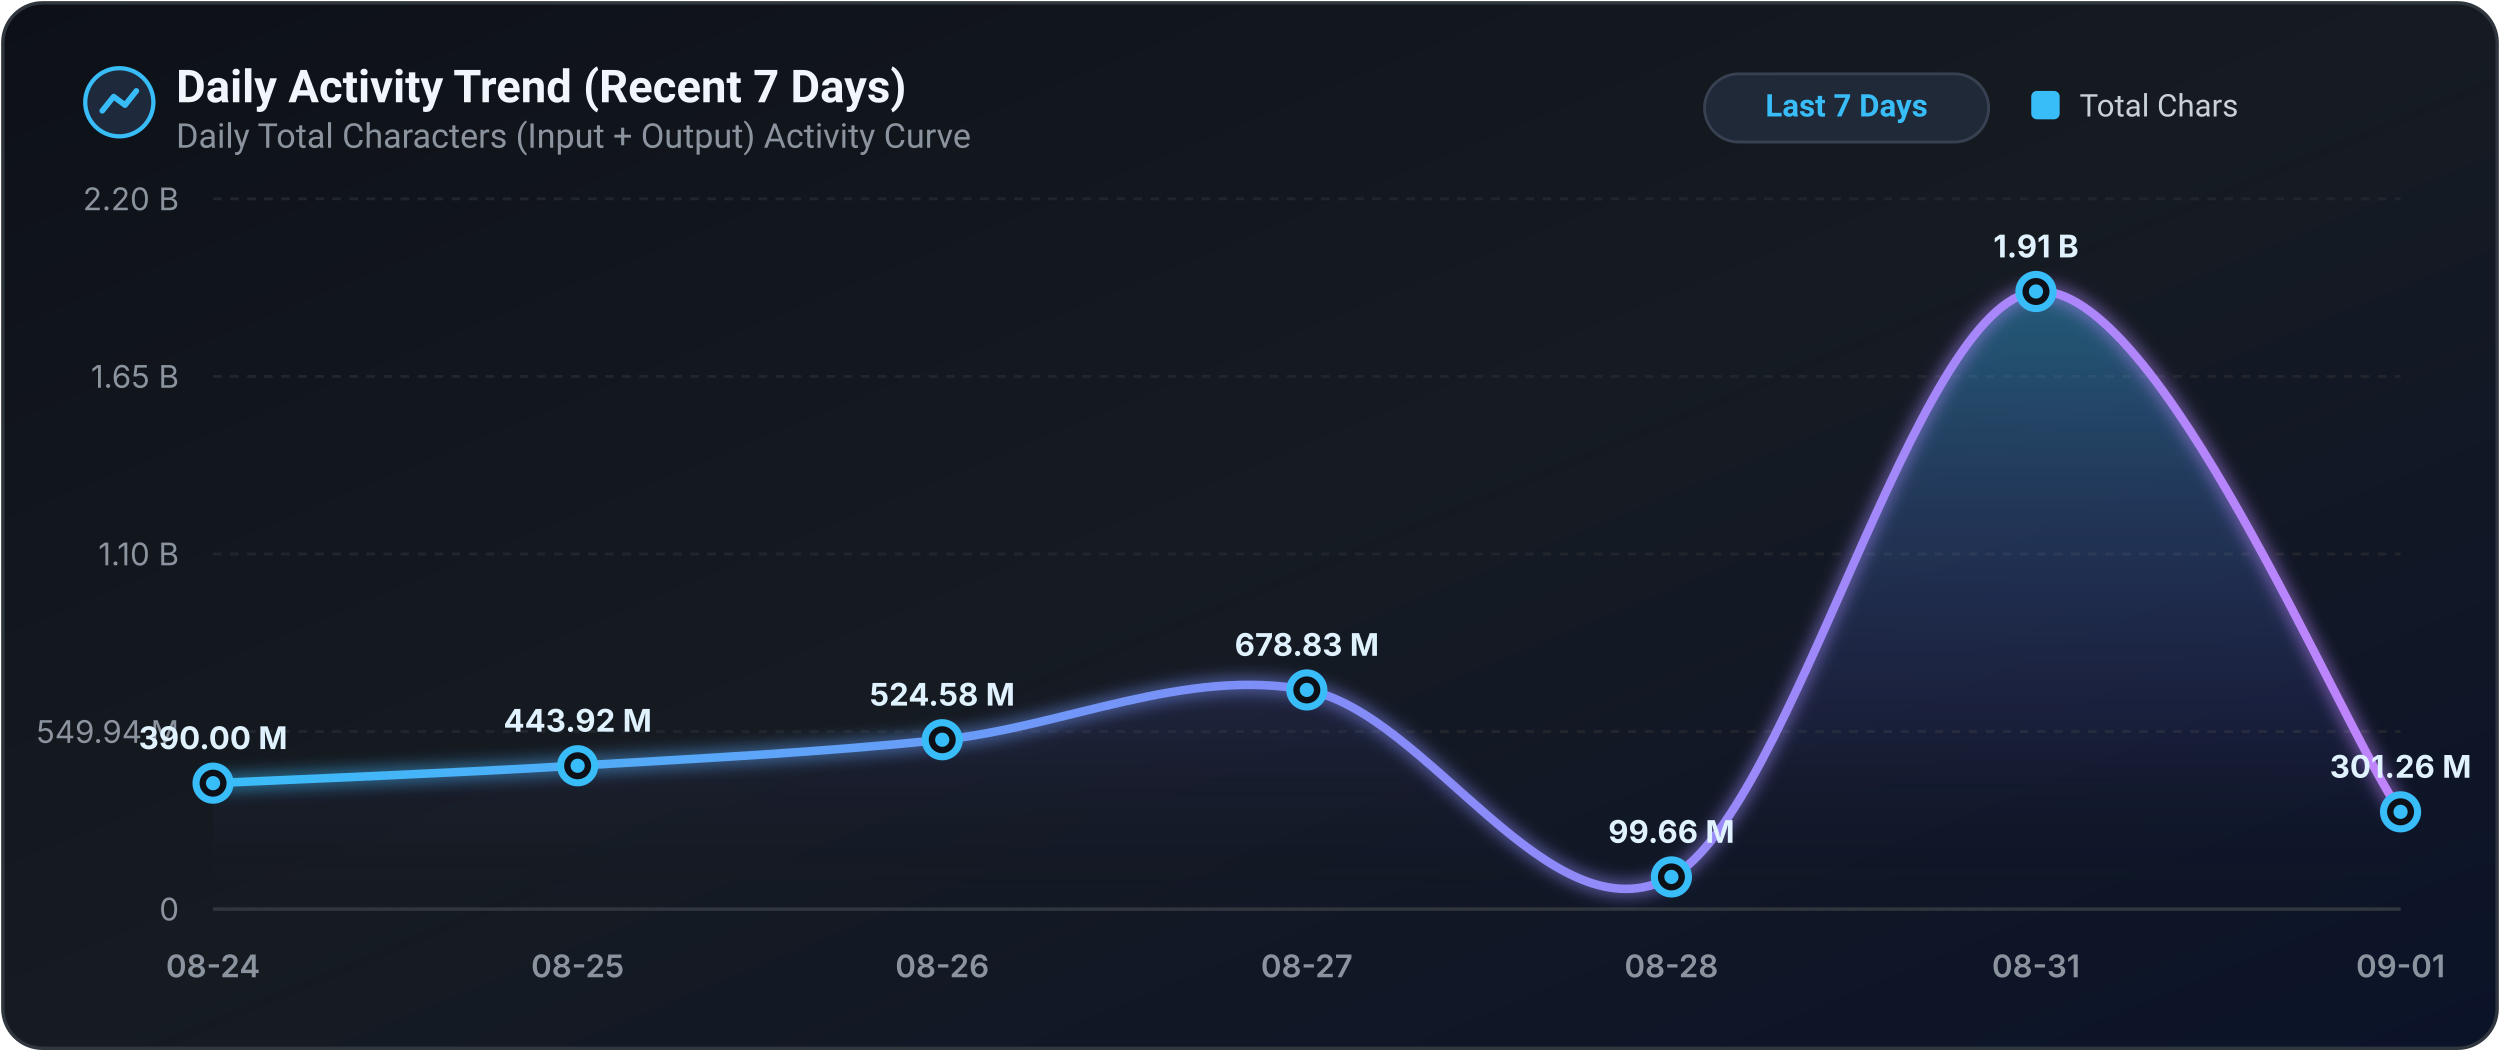
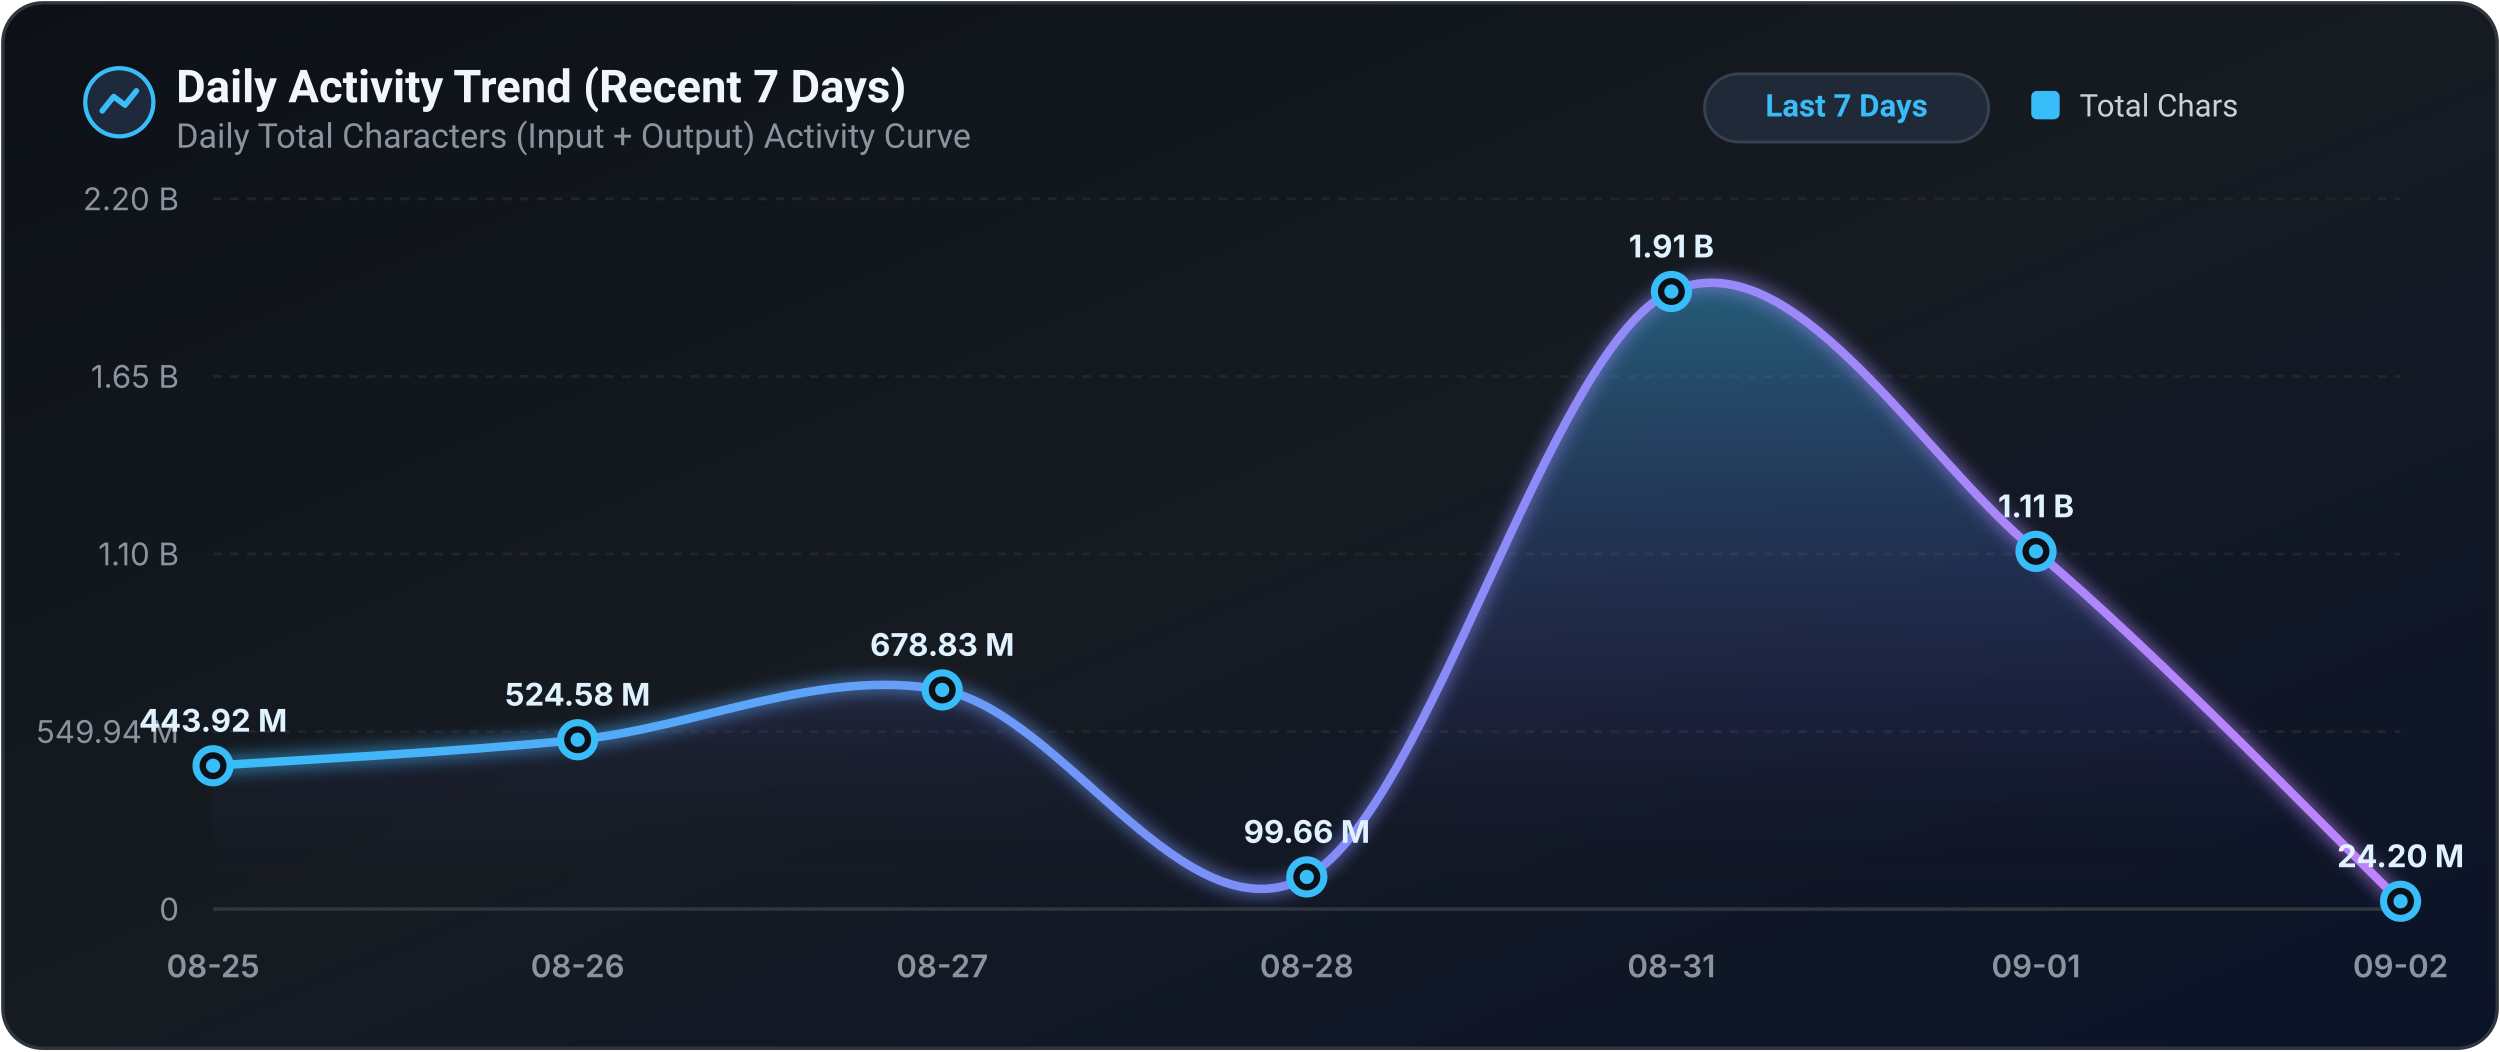
<svg xmlns="http://www.w3.org/2000/svg" viewBox="0 0 880 370" width="100%" height="100%">
  <defs>
    <linearGradient id="trendBg" x1="0%" y1="0%" x2="100%" y2="100%">
      <stop offset="0%" stop-color="#0d1117" />
      <stop offset="50%" stop-color="#161b22" />
      <stop offset="100%" stop-color="#0b1329" />
    </linearGradient>
    <linearGradient id="areaFill" x1="0%" y1="0%" x2="0%" y2="100%">
      <stop offset="0%" stop-color="#38bdf8" stop-opacity="0.4" />
      <stop offset="70%" stop-color="#6366f1" stop-opacity="0.1" />
      <stop offset="100%" stop-color="#0d1117" stop-opacity="0" />
    </linearGradient>
    <linearGradient id="lineGrad" x1="0%" y1="0%" x2="100%" y2="0%">
      <stop offset="0%" stop-color="#38bdf8" />
      <stop offset="50%" stop-color="#818cf8" />
      <stop offset="100%" stop-color="#c084fc" />
    </linearGradient>
    <filter id="lineGlow" x="-20%" y="-20%" width="140%" height="140%">
      <feGaussianBlur stdDeviation="3" result="blur" />
      <feComposite in="SourceGraphic" in2="blur" operator="over" />
    </filter>
  </defs>
  <style>
    .chart-title { font-family: -apple-system, BlinkMacSystemFont, 'Segoe UI', Roboto, sans-serif; font-size: 16px; font-weight: 700; fill: #f0f6fc; }
    .chart-sub { font-family: -apple-system, BlinkMacSystemFont, 'Segoe UI', Roboto, sans-serif; font-size: 12px; fill: #8b949e; }
    .legend-text { font-family: -apple-system, BlinkMacSystemFont, 'Segoe UI', Roboto, sans-serif; font-size: 11px; fill: #c9d1d9; }
    .pill-badge { font-family: -apple-system, BlinkMacSystemFont, 'Segoe UI', Roboto, sans-serif; font-size: 11px; font-weight: 600; fill: #38bdf8; }
  </style>
  <rect x="1" y="1" width="878" height="368" rx="14" fill="url(#trendBg)" stroke="#30363d" stroke-width="1.2" />
  <g transform="translate(30, 24)">
    <circle cx="12" cy="12" r="12" fill="#1e293b" stroke="#38bdf8" stroke-width="1.5" />
    <path d="M 6 15 L 10 10 L 14 13 L 18 8" fill="none" stroke="#38bdf8" stroke-width="2" stroke-linecap="round" stroke-linejoin="round" />
    <text x="32" y="12" class="chart-title">Daily Activity Trend (Recent 7 Days)</text>
    <text x="32" y="28" class="chart-sub">Daily Total Characters (Input + Output) Activity Curve</text>
  </g>
  <g transform="translate(600, 24)">
    <rect x="0" y="2" width="100" height="24" rx="12" fill="#1f2937" stroke="#374151" stroke-width="1" />
    <text x="50" y="17" text-anchor="middle" class="pill-badge">Last 7 Days</text>
    <rect x="115" y="8" width="10" height="10" rx="2" fill="#38bdf8" />
    <text x="132" y="17" class="legend-text">Total Chars</text>
  </g>
  <line x1="75" y1="320" x2="845" y2="320" stroke="#21262d" stroke-dasharray="3,3" stroke-width="1" />
  <text x="63" y="324" text-anchor="end" font-size="11" fill="#8b949e" font-family="-apple-system, sans-serif">0</text>
  <line x1="75" y1="257.5" x2="845" y2="257.5" stroke="#21262d" stroke-dasharray="3,3" stroke-width="1" />
  <text x="63" y="261.5" text-anchor="end" font-size="11" fill="#8b949e" font-family="-apple-system, sans-serif">549.94 M</text>
  <line x1="75" y1="195" x2="845" y2="195" stroke="#21262d" stroke-dasharray="3,3" stroke-width="1" />
  <text x="63" y="199" text-anchor="end" font-size="11" fill="#8b949e" font-family="-apple-system, sans-serif">1.10 B</text>
  <line x1="75" y1="132.5" x2="845" y2="132.5" stroke="#21262d" stroke-dasharray="3,3" stroke-width="1" />
  <text x="63" y="136.5" text-anchor="end" font-size="11" fill="#8b949e" font-family="-apple-system, sans-serif">1.65 B</text>
  <line x1="75" y1="70" x2="845" y2="70" stroke="#21262d" stroke-dasharray="3,3" stroke-width="1" />
  <text x="63" y="74" text-anchor="end" font-size="11" fill="#8b949e" font-family="-apple-system, sans-serif">2.20 B</text>
  <line x1="75" y1="320" x2="845" y2="320" stroke="#30363d" stroke-width="1.2" />
-   <path d="M 75 275.677 C 96.4 274.7, 160.6 272.1, 203.3 269.5 C 246.1 267.0, 288.9 264.8, 331.7 260.4 C 374.4 255.9, 417.2 234.8, 460.0 242.9 C 502.8 250.9, 545.6 332.0, 588.3 308.7 C 631.1 285.3, 673.9 106.4, 716.7 102.6 C 759.4 98.8, 823.6 255.2, 845.0 285.8 L 845 320 L 75 320 Z" fill="url(#areaFill)" />
-   <path d="M 75 275.677 C 96.4 274.7, 160.6 272.1, 203.3 269.5 C 246.1 267.0, 288.9 264.8, 331.7 260.4 C 374.4 255.9, 417.2 234.8, 460.0 242.9 C 502.8 250.9, 545.6 332.0, 588.3 308.7 C 631.1 285.3, 673.9 106.4, 716.7 102.6 C 759.4 98.8, 823.6 255.2, 845.0 285.8" fill="none" stroke="url(#lineGrad)" stroke-width="3" stroke-linecap="round" stroke-linejoin="round" filter="url(#lineGlow)" />
+   <path d="M 75 269.549 C 96.4 268.0, 160.6 264.8, 203.3 260.4 C 246.1 255.9, 288.9 234.8, 331.7 242.9 C 374.4 250.9, 417.2 332.0, 460.0 308.7 C 502.8 285.3, 545.6 121.7, 588.3 102.6 C 631.1 83.5, 673.9 158.3, 716.7 194.1 C 759.4 229.9, 823.6 296.7, 845.0 317.3 L 845 320 L 75 320 Z" fill="url(#areaFill)" />
+   <path d="M 75 269.549 C 96.4 268.0, 160.6 264.8, 203.3 260.4 C 246.1 255.9, 288.9 234.8, 331.7 242.9 C 374.4 250.9, 417.2 332.0, 460.0 308.7 C 502.8 285.3, 545.6 121.7, 588.3 102.6 C 631.1 83.5, 673.9 158.3, 716.7 194.1 C 759.4 229.9, 823.6 296.7, 845.0 317.3" fill="none" stroke="url(#lineGrad)" stroke-width="3" stroke-linecap="round" stroke-linejoin="round" filter="url(#lineGlow)" />
  <g class="data-point">
-     <circle cx="75" cy="275.677" r="6" fill="#0d1117" stroke="#38bdf8" stroke-width="2.5" />
-     <circle cx="75" cy="275.677" r="2.5" fill="#38bdf8" />
-     <text x="75" y="263.677" text-anchor="middle" font-size="11" font-weight="700" fill="#e0f2fe" font-family="-apple-system, sans-serif">390.00 M</text>
+     <circle cx="75" cy="269.549" r="6" fill="#0d1117" stroke="#38bdf8" stroke-width="2.5" />
+     <circle cx="75" cy="269.549" r="2.5" fill="#38bdf8" />
+     <text x="75" y="257.549" text-anchor="middle" font-size="11" font-weight="700" fill="#e0f2fe" font-family="-apple-system, sans-serif">443.92 M</text>
  </g>
  <g class="data-point">
-     <circle cx="203.333" cy="269.549" r="6" fill="#0d1117" stroke="#38bdf8" stroke-width="2.5" />
-     <circle cx="203.333" cy="269.549" r="2.5" fill="#38bdf8" />
-     <text x="203.333" y="257.549" text-anchor="middle" font-size="11" font-weight="700" fill="#e0f2fe" font-family="-apple-system, sans-serif">443.92 M</text>
+     <circle cx="203.333" cy="260.382" r="6" fill="#0d1117" stroke="#38bdf8" stroke-width="2.5" />
+     <circle cx="203.333" cy="260.382" r="2.5" fill="#38bdf8" />
+     <text x="203.333" y="248.382" text-anchor="middle" font-size="11" font-weight="700" fill="#e0f2fe" font-family="-apple-system, sans-serif">524.58 M</text>
  </g>
  <g class="data-point">
-     <circle cx="331.667" cy="260.382" r="6" fill="#0d1117" stroke="#38bdf8" stroke-width="2.5" />
-     <circle cx="331.667" cy="260.382" r="2.5" fill="#38bdf8" />
-     <text x="331.667" y="248.382" text-anchor="middle" font-size="11" font-weight="700" fill="#e0f2fe" font-family="-apple-system, sans-serif">524.58 M</text>
+     <circle cx="331.667" cy="242.852" r="6" fill="#0d1117" stroke="#38bdf8" stroke-width="2.5" />
+     <circle cx="331.667" cy="242.852" r="2.5" fill="#38bdf8" />
+     <text x="331.667" y="230.852" text-anchor="middle" font-size="11" font-weight="700" fill="#e0f2fe" font-family="-apple-system, sans-serif">678.83 M</text>
  </g>
  <g class="data-point">
-     <circle cx="460" cy="242.852" r="6" fill="#0d1117" stroke="#38bdf8" stroke-width="2.5" />
-     <circle cx="460" cy="242.852" r="2.5" fill="#38bdf8" />
-     <text x="460" y="230.852" text-anchor="middle" font-size="11" font-weight="700" fill="#e0f2fe" font-family="-apple-system, sans-serif">678.83 M</text>
+     <circle cx="460" cy="308.674" r="6" fill="#0d1117" stroke="#38bdf8" stroke-width="2.5" />
+     <circle cx="460" cy="308.674" r="2.5" fill="#38bdf8" />
+     <text x="460" y="296.674" text-anchor="middle" font-size="11" font-weight="700" fill="#e0f2fe" font-family="-apple-system, sans-serif">99.66 M</text>
  </g>
  <g class="data-point">
-     <circle cx="588.333" cy="308.674" r="6" fill="#0d1117" stroke="#38bdf8" stroke-width="2.5" />
-     <circle cx="588.333" cy="308.674" r="2.5" fill="#38bdf8" />
-     <text x="588.333" y="296.674" text-anchor="middle" font-size="11" font-weight="700" fill="#e0f2fe" font-family="-apple-system, sans-serif">99.66 M</text>
+     <circle cx="588.333" cy="102.609" r="6" fill="#0d1117" stroke="#38bdf8" stroke-width="2.5" />
+     <circle cx="588.333" cy="102.609" r="2.5" fill="#38bdf8" />
+     <text x="588.333" y="90.609" text-anchor="middle" font-size="11" font-weight="700" fill="#e0f2fe" font-family="-apple-system, sans-serif">1.91 B</text>
  </g>
  <g class="data-point">
-     <circle cx="716.667" cy="102.609" r="6" fill="#0d1117" stroke="#38bdf8" stroke-width="2.5" />
-     <circle cx="716.667" cy="102.609" r="2.5" fill="#38bdf8" />
-     <text x="716.667" y="90.609" text-anchor="middle" font-size="11" font-weight="700" fill="#e0f2fe" font-family="-apple-system, sans-serif">1.91 B</text>
+     <circle cx="716.667" cy="194.085" r="6" fill="#0d1117" stroke="#38bdf8" stroke-width="2.5" />
+     <circle cx="716.667" cy="194.085" r="2.5" fill="#38bdf8" />
+     <text x="716.667" y="182.085" text-anchor="middle" font-size="11" font-weight="700" fill="#e0f2fe" font-family="-apple-system, sans-serif">1.11 B</text>
  </g>
  <g class="data-point">
-     <circle cx="845" cy="285.763" r="6" fill="#0d1117" stroke="#38bdf8" stroke-width="2.5" />
-     <circle cx="845" cy="285.763" r="2.5" fill="#38bdf8" />
-     <text x="845" y="273.763" text-anchor="middle" font-size="11" font-weight="700" fill="#e0f2fe" font-family="-apple-system, sans-serif">301.26 M</text>
+     <circle cx="845" cy="317.25" r="6" fill="#0d1117" stroke="#38bdf8" stroke-width="2.5" />
+     <circle cx="845" cy="317.25" r="2.5" fill="#38bdf8" />
+     <text x="845" y="305.25" text-anchor="middle" font-size="11" font-weight="700" fill="#e0f2fe" font-family="-apple-system, sans-serif">24.20 M</text>
  </g>
-   <text x="75" y="344" text-anchor="middle" font-size="11" font-weight="600" fill="#8b949e" font-family="-apple-system, sans-serif">08-24</text>
-   <text x="203.333" y="344" text-anchor="middle" font-size="11" font-weight="600" fill="#8b949e" font-family="-apple-system, sans-serif">08-25</text>
-   <text x="331.667" y="344" text-anchor="middle" font-size="11" font-weight="600" fill="#8b949e" font-family="-apple-system, sans-serif">08-26</text>
-   <text x="460" y="344" text-anchor="middle" font-size="11" font-weight="600" fill="#8b949e" font-family="-apple-system, sans-serif">08-27</text>
-   <text x="588.333" y="344" text-anchor="middle" font-size="11" font-weight="600" fill="#8b949e" font-family="-apple-system, sans-serif">08-28</text>
-   <text x="716.667" y="344" text-anchor="middle" font-size="11" font-weight="600" fill="#8b949e" font-family="-apple-system, sans-serif">08-31</text>
-   <text x="845" y="344" text-anchor="middle" font-size="11" font-weight="600" fill="#8b949e" font-family="-apple-system, sans-serif">09-01</text>
+   <text x="75" y="344" text-anchor="middle" font-size="11" font-weight="600" fill="#8b949e" font-family="-apple-system, sans-serif">08-25</text>
+   <text x="203.333" y="344" text-anchor="middle" font-size="11" font-weight="600" fill="#8b949e" font-family="-apple-system, sans-serif">08-26</text>
+   <text x="331.667" y="344" text-anchor="middle" font-size="11" font-weight="600" fill="#8b949e" font-family="-apple-system, sans-serif">08-27</text>
+   <text x="460" y="344" text-anchor="middle" font-size="11" font-weight="600" fill="#8b949e" font-family="-apple-system, sans-serif">08-28</text>
+   <text x="588.333" y="344" text-anchor="middle" font-size="11" font-weight="600" fill="#8b949e" font-family="-apple-system, sans-serif">08-31</text>
+   <text x="716.667" y="344" text-anchor="middle" font-size="11" font-weight="600" fill="#8b949e" font-family="-apple-system, sans-serif">09-01</text>
+   <text x="845" y="344" text-anchor="middle" font-size="11" font-weight="600" fill="#8b949e" font-family="-apple-system, sans-serif">09-02</text>
</svg>
